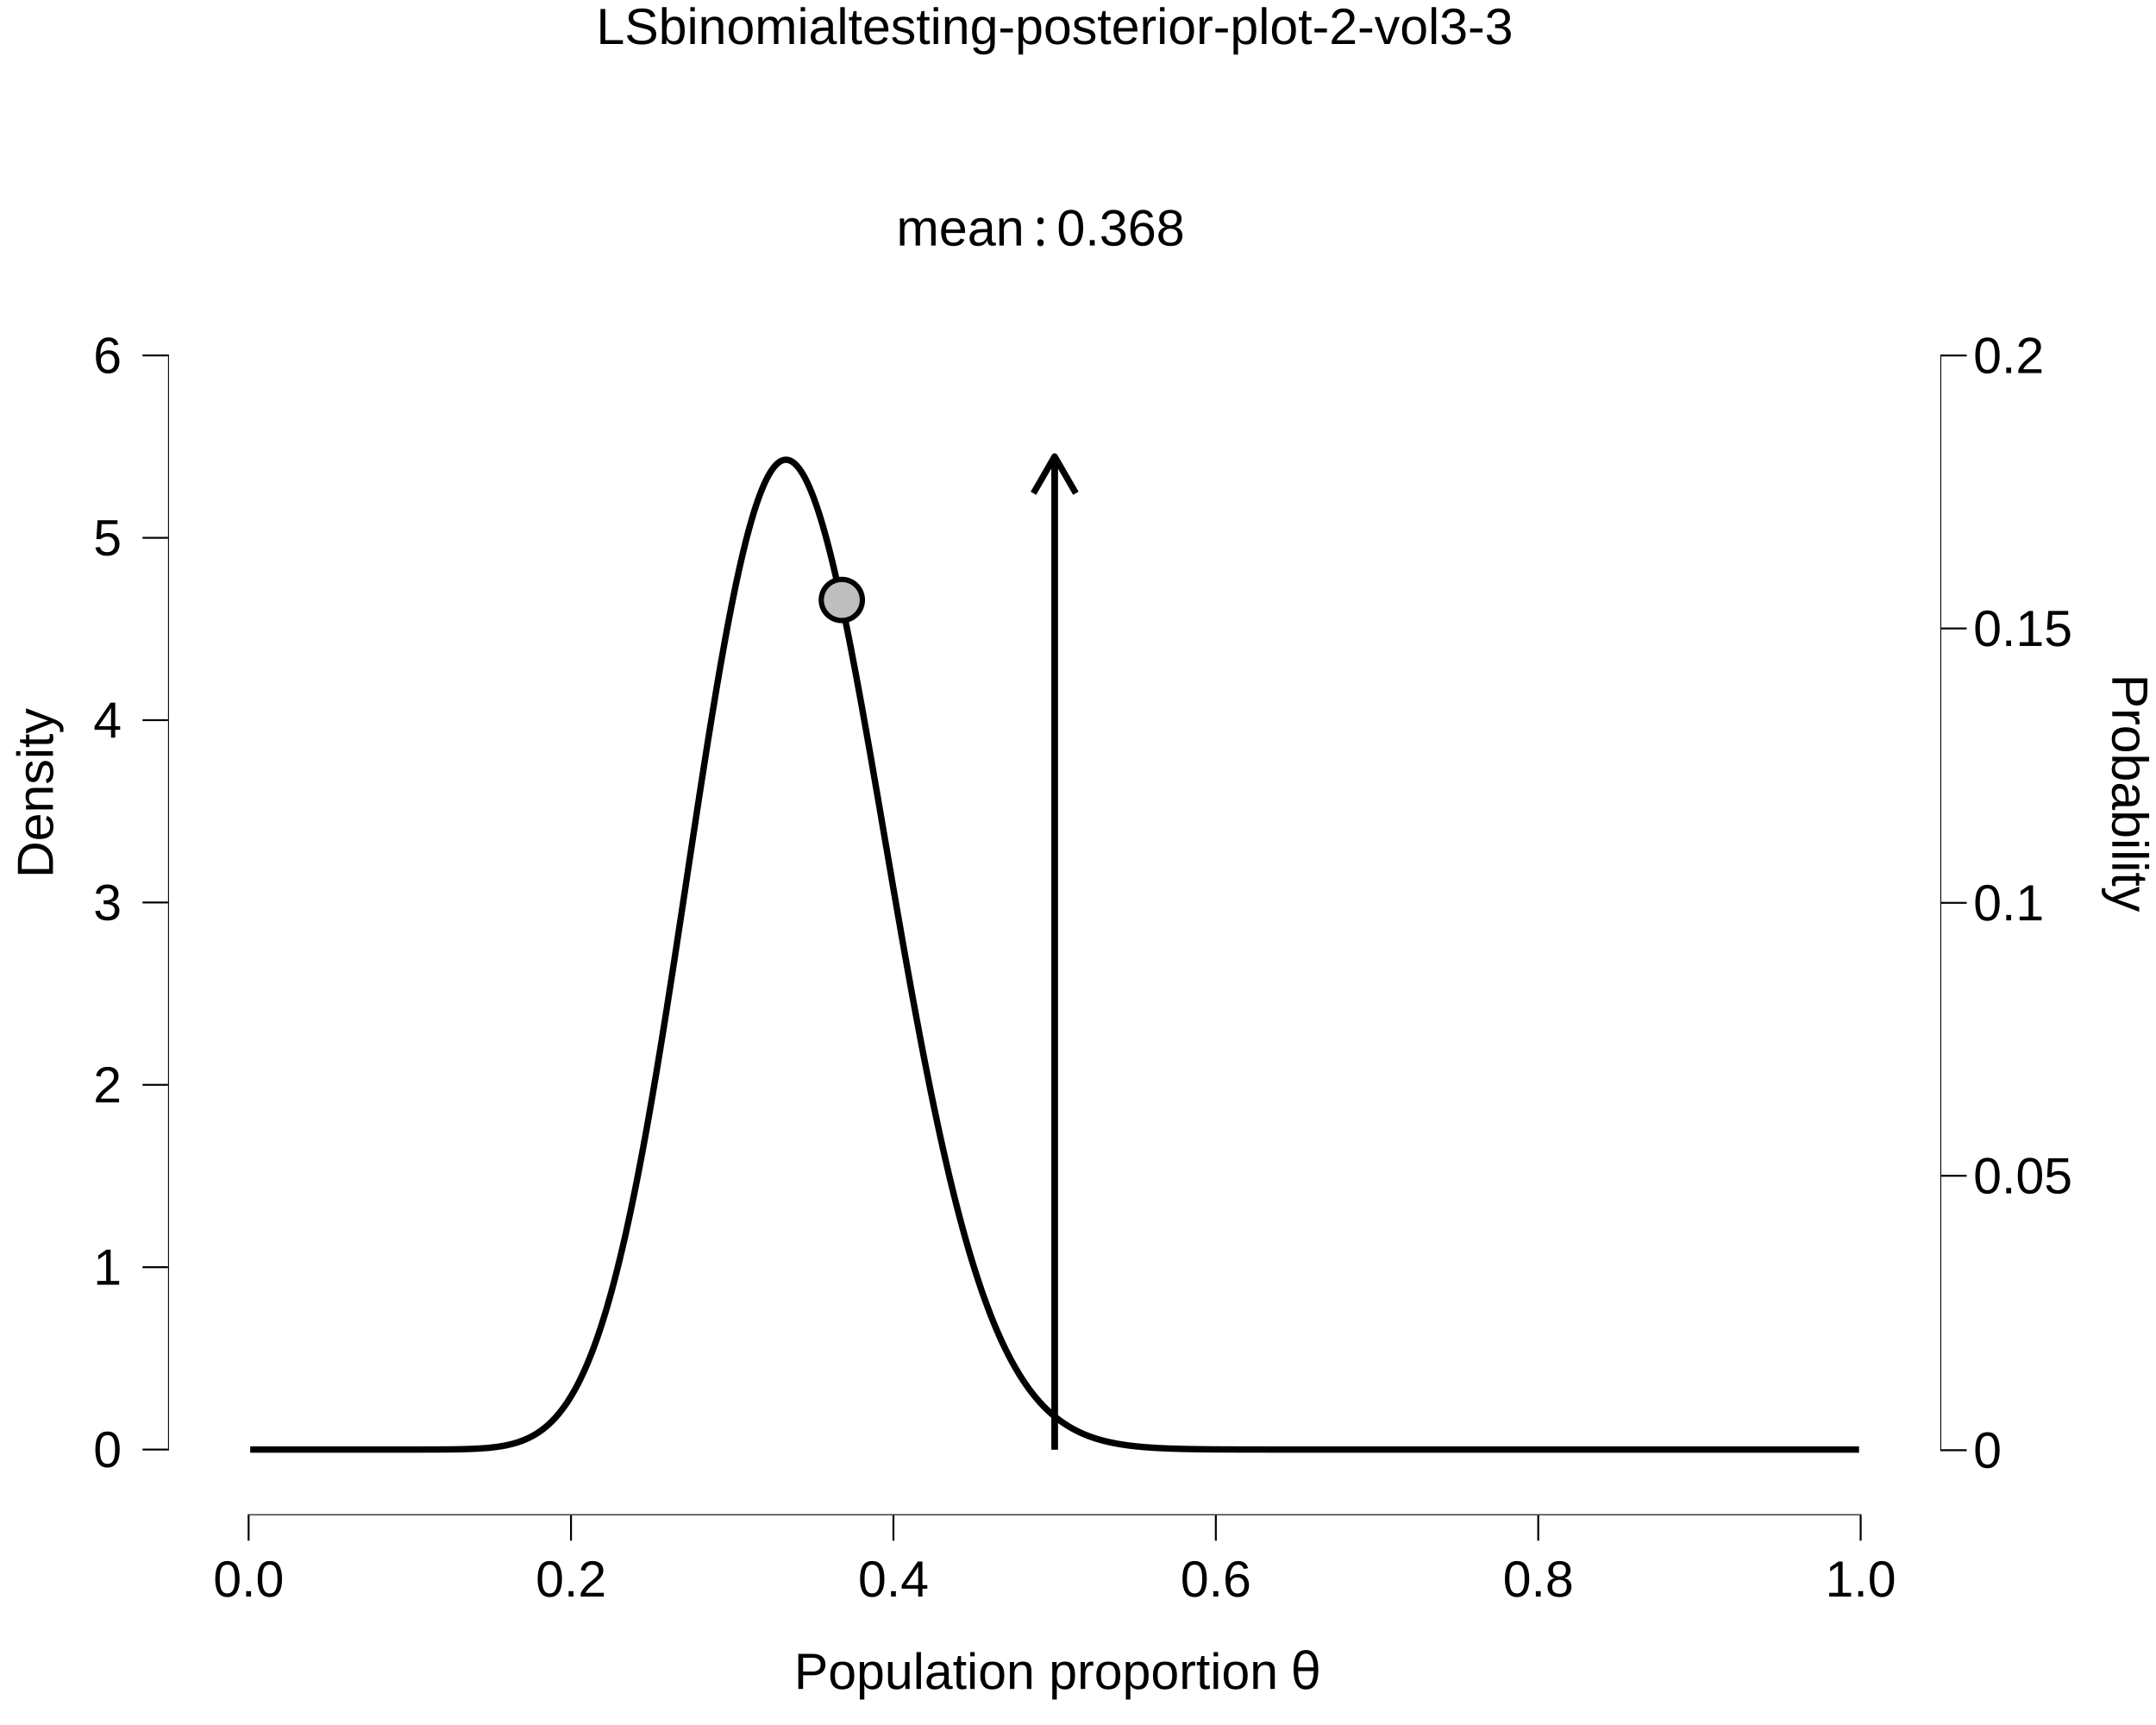
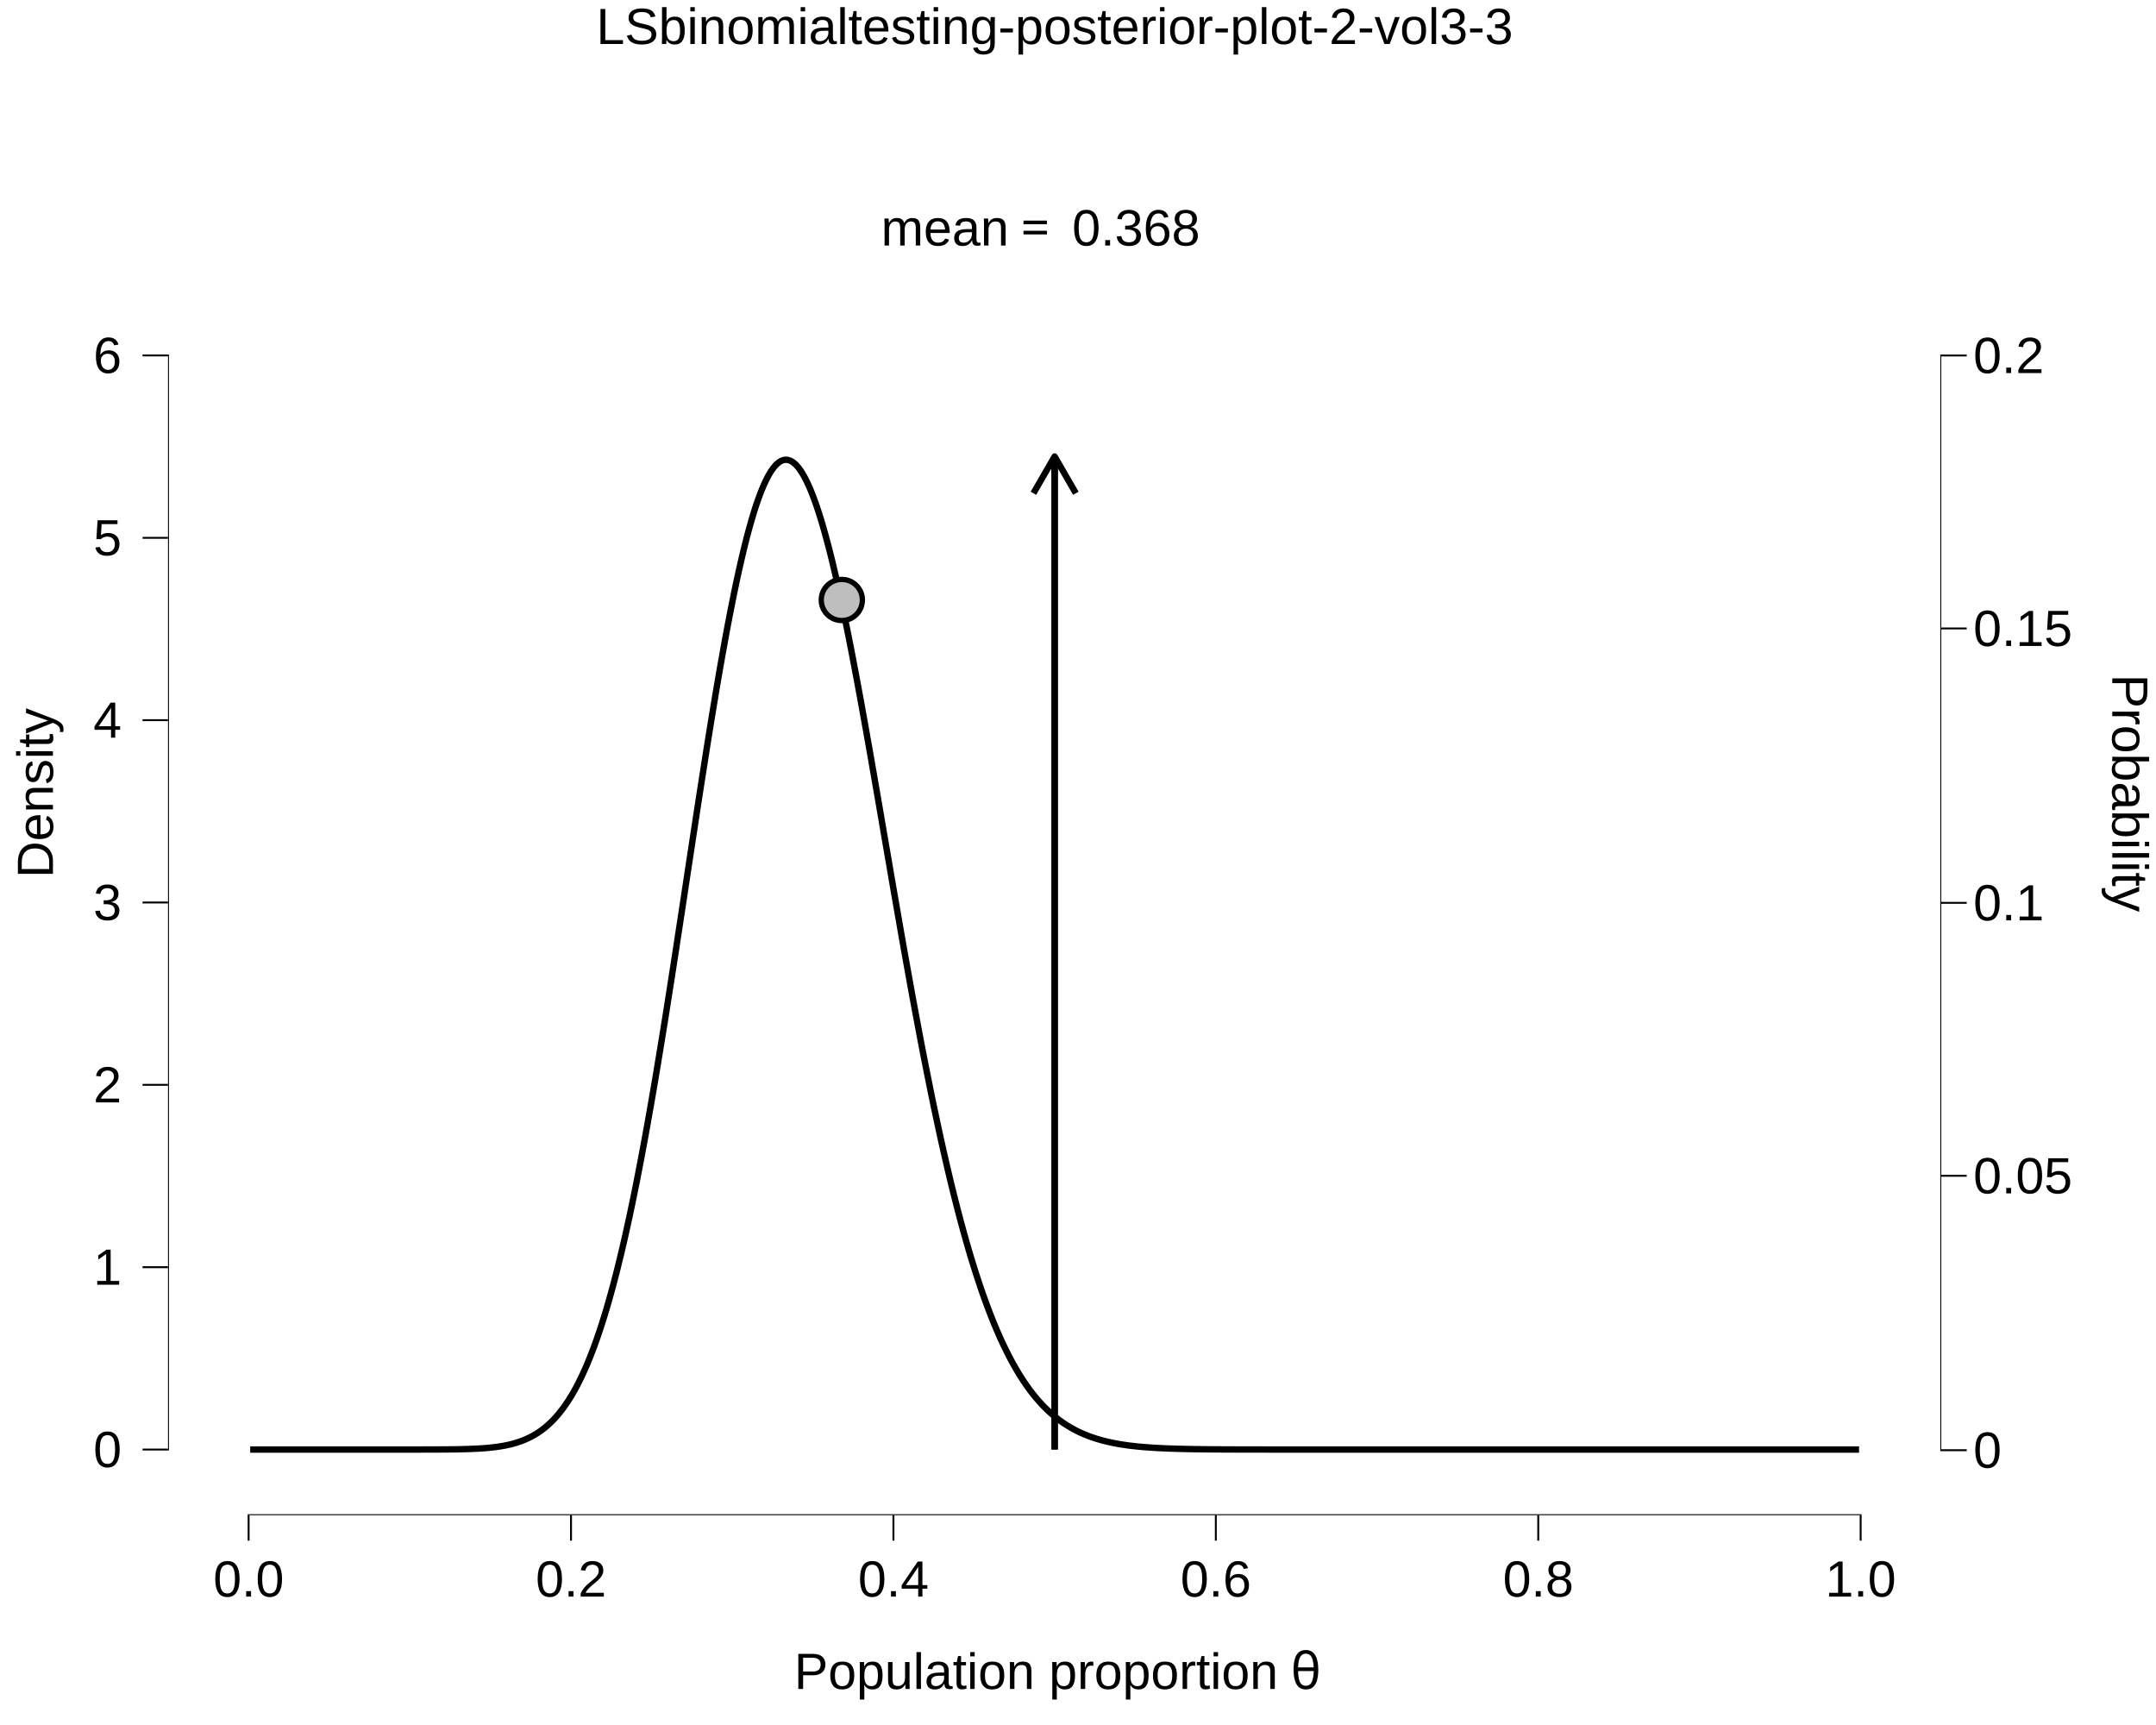
<svg xmlns="http://www.w3.org/2000/svg" viewBox="0 0 720.00 576.00">
  <defs>
    <style type="text/css">
    line, polyline, polygon, path, rect, circle {
      fill: none;
      stroke: #000000;
      stroke-linecap: round;
      stroke-linejoin: round;
      stroke-miterlimit: 10.00;
    }
  </style>
  </defs>
  <rect width="100%" height="100%" style="stroke: none; fill: #FFFFFF;" />
  <rect x="0.00" y="0.00" width="720.00" height="576.00" style="stroke-width: 10.67; stroke: none;" />
  <defs>
    <clipPath id="cpNTYuMTF8NjQ4LjI5fDUwNS45NHwyMy43MA==">
      <rect x="56.11" y="23.70" width="592.18" height="482.24" />
    </clipPath>
  </defs>
  <rect x="56.11" y="23.70" width="592.18" height="482.24" style="stroke-width: 10.67; stroke: none;" clip-path="url(#cpNTYuMTF8NjQ4LjI5fDUwNS45NHwyMy43MA==)" />
  <line x1="352.20" y1="484.02" x2="352.20" y2="152.43" style="stroke-width: 2.13; stroke-linecap: butt;" clip-path="url(#cpNTYuMTF8NjQ4LjI5fDUwNS45NHwyMy43MA==)" />
  <polyline points="359.28,164.71 352.20,152.43 345.11,164.71 " style="stroke-width: 2.13; stroke-linecap: butt;" clip-path="url(#cpNTYuMTF8NjQ4LjI5fDUwNS45NHwyMy43MA==)" />
  <line x1="352.20" y1="484.02" x2="352.20" y2="152.43" style="stroke-width: 2.13; stroke-linecap: butt;" clip-path="url(#cpNTYuMTF8NjQ4LjI5fDUwNS45NHwyMy43MA==)" />
  <polyline points="83.56,484.02 84.10,484.02 84.64,484.02 85.18,484.02 85.71,484.02 86.25,484.02 86.79,484.02 87.33,484.02 87.87,484.02 88.41,484.02 88.94,484.02 89.48,484.02 90.02,484.02 90.56,484.02 91.10,484.02 91.64,484.02 92.17,484.02 92.71,484.02 93.25,484.02 93.79,484.02 94.33,484.02 94.87,484.02 95.40,484.02 95.94,484.02 96.48,484.02 97.02,484.02 97.56,484.02 98.10,484.02 98.64,484.02 99.17,484.02 99.71,484.02 100.25,484.02 100.79,484.02 101.33,484.02 101.87,484.02 102.40,484.02 102.94,484.02 103.48,484.02 104.02,484.02 104.56,484.02 105.10,484.02 105.63,484.02 106.17,484.02 106.71,484.02 107.25,484.02 107.79,484.02 108.33,484.02 108.86,484.02 109.40,484.02 109.94,484.02 110.48,484.02 111.02,484.02 111.56,484.02 112.09,484.02 112.63,484.02 113.17,484.02 113.71,484.02 114.25,484.02 114.79,484.02 115.32,484.02 115.86,484.02 116.40,484.02 116.94,484.02 117.48,484.02 118.02,484.02 118.55,484.02 119.09,484.02 119.63,484.02 120.17,484.02 120.71,484.02 121.25,484.02 121.78,484.02 122.32,484.02 122.86,484.02 123.40,484.02 123.94,484.02 124.48,484.02 125.01,484.02 125.55,484.02 126.09,484.02 126.63,484.02 127.17,484.02 127.71,484.02 128.24,484.02 128.78,484.02 129.32,484.02 129.86,484.02 130.40,484.02 130.94,484.02 131.47,484.02 132.01,484.02 132.55,484.02 133.09,484.02 133.63,484.02 134.17,484.02 134.70,484.02 135.24,484.02 135.78,484.02 136.32,484.02 136.86,484.02 137.40,484.02 137.93,484.02 138.47,484.02 139.01,484.02 139.55,484.02 140.09,484.02 140.63,484.02 141.16,484.01 141.70,484.01 142.24,484.01 142.78,484.01 143.32,484.01 143.86,484.01 144.39,484.01 144.93,484.00 145.47,484.00 146.01,484.00 146.55,484.00 147.09,483.99 147.62,483.99 148.16,483.99 148.70,483.98 149.24,483.98 149.78,483.97 150.32,483.97 150.85,483.96 151.39,483.95 151.93,483.95 152.47,483.94 153.01,483.93 153.55,483.92 154.09,483.91 154.62,483.89 155.16,483.88 155.70,483.86 156.24,483.85 156.78,483.83 157.32,483.81 157.85,483.79 158.39,483.76 158.93,483.74 159.47,483.71 160.01,483.68 160.55,483.65 161.08,483.61 161.62,483.57 162.16,483.53 162.70,483.49 163.24,483.44 163.78,483.38 164.31,483.33 164.85,483.26 165.39,483.20 165.93,483.13 166.47,483.05 167.01,482.97 167.54,482.88 168.08,482.79 168.62,482.69 169.16,482.58 169.70,482.46 170.24,482.34 170.77,482.21 171.31,482.07 171.85,481.92 172.39,481.76 172.93,481.59 173.47,481.41 174.00,481.22 174.54,481.02 175.08,480.80 175.62,480.57 176.16,480.33 176.70,480.08 177.23,479.81 177.77,479.52 178.31,479.22 178.85,478.91 179.39,478.57 179.93,478.22 180.46,477.85 181.00,477.46 181.54,477.05 182.08,476.62 182.62,476.16 183.16,475.69 183.69,475.19 184.23,474.67 184.77,474.12 185.31,473.55 185.85,472.95 186.39,472.33 186.92,471.67 187.46,470.99 188.00,470.28 188.54,469.54 189.08,468.77 189.62,467.96 190.15,467.12 190.69,466.25 191.23,465.35 191.77,464.41 192.31,463.43 192.85,462.42 193.38,461.37 193.92,460.28 194.46,459.15 195.00,457.98 195.54,456.77 196.08,455.52 196.61,454.23 197.15,452.89 197.69,451.52 198.23,450.09 198.77,448.63 199.31,447.12 199.84,445.56 200.38,443.96 200.92,442.31 201.46,440.61 202.00,438.87 202.54,437.08 203.07,435.24 203.61,433.35 204.15,431.41 204.69,429.43 205.23,427.39 205.77,425.31 206.30,423.18 206.84,421.00 207.38,418.76 207.92,416.48 208.46,414.16 209.00,411.78 209.53,409.35 210.07,406.88 210.61,404.36 211.15,401.79 211.69,399.17 212.23,396.51 212.77,393.80 213.30,391.04 213.84,388.24 214.38,385.40 214.92,382.51 215.46,379.58 216.00,376.61 216.53,373.60 217.07,370.55 217.61,367.46 218.15,364.33 218.69,361.17 219.23,357.97 219.76,354.74 220.30,351.48 220.84,348.19 221.38,344.86 221.92,341.51 222.46,338.14 222.99,334.73 223.53,331.31 224.07,327.86 224.61,324.40 225.15,320.91 225.69,317.41 226.22,313.90 226.76,310.37 227.30,306.84 227.84,303.30 228.38,299.75 228.92,296.19 229.45,292.64 229.99,289.08 230.53,285.53 231.07,281.98 231.61,278.43 232.15,274.90 232.68,271.38 233.22,267.87 233.76,264.37 234.30,260.89 234.84,257.44 235.38,254.00 235.91,250.59 236.45,247.21 236.99,243.85 237.53,240.53 238.07,237.24 238.61,233.98 239.14,230.77 239.68,227.59 240.22,224.45 240.76,221.36 241.30,218.32 241.84,215.32 242.37,212.38 242.91,209.48 243.45,206.64 243.99,203.86 244.53,201.14 245.07,198.47 245.60,195.87 246.14,193.34 246.68,190.86 247.22,188.46 247.76,186.12 248.30,183.86 248.83,181.67 249.37,179.55 249.91,177.50 250.45,175.54 250.99,173.65 251.53,171.83 252.06,170.10 252.60,168.45 253.14,166.89 253.68,165.40 254.22,164.00 254.76,162.69 255.29,161.46 255.83,160.32 256.37,159.26 256.91,158.29 257.45,157.41 257.99,156.62 258.52,155.92 259.06,155.31 259.60,154.79 260.14,154.35 260.68,154.01 261.22,153.76 261.75,153.59 262.29,153.52 262.83,153.53 263.37,153.64 263.91,153.83 264.45,154.11 264.98,154.48 265.52,154.93 266.06,155.48 266.60,156.11 267.14,156.82 267.68,157.62 268.22,158.50 268.75,159.46 269.29,160.51 269.83,161.64 270.37,162.84 270.91,164.13 271.45,165.49 271.98,166.93 272.52,168.44 273.06,170.02 273.60,171.68 274.14,173.41 274.68,175.21 275.21,177.07 275.75,179.01 276.29,181.00 276.83,183.06 277.37,185.18 277.91,187.36 278.44,189.60 278.98,191.89 279.52,194.24 280.06,196.64 280.60,199.09 281.14,201.60 281.67,204.14 282.21,206.74 282.75,209.38 283.29,212.06 283.83,214.78 284.37,217.54 284.90,220.33 285.44,223.16 285.98,226.02 286.52,228.92 287.06,231.84 287.60,234.79 288.13,237.76 288.67,240.76 289.21,243.78 289.75,246.82 290.29,249.87 290.83,252.95 291.36,256.03 291.90,259.13 292.44,262.25 292.98,265.37 293.52,268.49 294.06,271.63 294.59,274.77 295.13,277.91 295.67,281.05 296.21,284.19 296.75,287.33 297.29,290.47 297.82,293.60 298.36,296.72 298.90,299.84 299.44,302.95 299.98,306.05 300.52,309.13 301.05,312.21 301.59,315.26 302.13,318.31 302.67,321.33 303.21,324.34 303.75,327.33 304.28,330.30 304.82,333.25 305.36,336.17 305.90,339.08 306.44,341.96 306.98,344.81 307.51,347.64 308.05,350.44 308.59,353.22 309.13,355.97 309.67,358.68 310.21,361.37 310.74,364.03 311.28,366.66 311.82,369.26 312.36,371.83 312.90,374.36 313.44,376.87 313.97,379.33 314.51,381.77 315.05,384.17 315.59,386.54 316.13,388.88 316.67,391.18 317.20,393.44 317.74,395.67 318.28,397.87 318.82,400.03 319.36,402.15 319.90,404.24 320.43,406.30 320.97,408.32 321.51,410.30 322.05,412.25 322.59,414.16 323.13,416.04 323.66,417.88 324.20,419.69 324.74,421.46 325.28,423.20 325.82,424.90 326.36,426.57 326.90,428.20 327.43,429.80 327.97,431.37 328.51,432.90 329.05,434.40 329.59,435.87 330.13,437.30 330.66,438.71 331.20,440.08 331.74,441.42 332.28,442.72 332.82,444.00 333.36,445.25 333.89,446.46 334.43,447.65 334.97,448.81 335.51,449.93 336.05,451.03 336.59,452.11 337.12,453.15 337.66,454.17 338.20,455.16 338.74,456.12 339.28,457.06 339.82,457.97 340.35,458.86 340.89,459.72 341.43,460.56 341.97,461.38 342.51,462.17 343.05,462.94 343.58,463.69 344.12,464.41 344.66,465.11 345.20,465.80 345.74,466.46 346.28,467.10 346.81,467.72 347.35,468.33 347.89,468.91 348.43,469.48 348.97,470.03 349.51,470.56 350.04,471.07 350.58,471.57 351.12,472.05 351.66,472.52 352.20,472.97 352.74,473.40 353.27,473.82 353.81,474.23 354.35,474.62 354.89,475.00 355.43,475.36 355.97,475.71 356.50,476.05 357.04,476.38 357.58,476.70 358.12,477.00 358.66,477.30 359.20,477.58 359.73,477.85 360.27,478.12 360.81,478.37 361.35,478.61 361.89,478.85 362.43,479.07 362.96,479.29 363.50,479.50 364.04,479.70 364.58,479.89 365.12,480.07 365.66,480.25 366.19,480.42 366.73,480.58 367.27,480.74 367.81,480.89 368.35,481.04 368.89,481.17 369.42,481.31 369.96,481.43 370.50,481.56 371.04,481.67 371.58,481.78 372.12,481.89 372.65,481.99 373.19,482.09 373.73,482.19 374.27,482.28 374.81,482.36 375.35,482.44 375.88,482.52 376.42,482.60 376.96,482.67 377.50,482.74 378.04,482.80 378.58,482.86 379.11,482.92 379.65,482.98 380.19,483.03 380.73,483.08 381.27,483.13 381.81,483.18 382.35,483.22 382.88,483.26 383.42,483.30 383.96,483.34 384.50,483.38 385.04,483.41 385.58,483.45 386.11,483.48 386.65,483.51 387.19,483.54 387.73,483.56 388.27,483.59 388.81,483.61 389.34,483.63 389.88,483.66 390.42,483.68 390.96,483.70 391.50,483.71 392.04,483.73 392.57,483.75 393.11,483.76 393.65,483.78 394.19,483.79 394.73,483.81 395.27,483.82 395.80,483.83 396.34,483.84 396.88,483.85 397.42,483.86 397.96,483.87 398.50,483.88 399.03,483.89 399.57,483.90 400.11,483.91 400.65,483.91 401.19,483.92 401.73,483.93 402.26,483.93 402.80,483.94 403.34,483.94 403.88,483.95 404.42,483.95 404.96,483.96 405.49,483.96 406.03,483.96 406.57,483.97 407.11,483.97 407.65,483.97 408.19,483.98 408.72,483.98 409.26,483.98 409.80,483.99 410.34,483.99 410.88,483.99 411.42,483.99 411.95,483.99 412.49,484.00 413.03,484.00 413.57,484.00 414.11,484.00 414.65,484.00 415.18,484.00 415.72,484.00 416.26,484.01 416.80,484.01 417.34,484.01 417.88,484.01 418.41,484.01 418.95,484.01 419.49,484.01 420.03,484.01 420.57,484.01 421.11,484.01 421.64,484.01 422.18,484.01 422.72,484.01 423.26,484.02 423.80,484.02 424.34,484.02 424.87,484.02 425.41,484.02 425.95,484.02 426.49,484.02 427.03,484.02 427.57,484.02 428.10,484.02 428.64,484.02 429.18,484.02 429.72,484.02 430.26,484.02 430.80,484.02 431.33,484.02 431.87,484.02 432.41,484.02 432.95,484.02 433.49,484.02 434.03,484.02 434.56,484.02 435.10,484.02 435.64,484.02 436.18,484.02 436.72,484.02 437.26,484.02 437.79,484.02 438.33,484.02 438.87,484.02 439.41,484.02 439.95,484.02 440.49,484.02 441.03,484.02 441.56,484.02 442.10,484.02 442.64,484.02 443.18,484.02 443.72,484.02 444.26,484.02 444.79,484.02 445.33,484.02 445.87,484.02 446.41,484.02 446.95,484.02 447.49,484.02 448.02,484.02 448.56,484.02 449.10,484.02 449.64,484.02 450.18,484.02 450.72,484.02 451.25,484.02 451.79,484.02 452.33,484.02 452.87,484.02 453.41,484.02 453.95,484.02 454.48,484.02 455.02,484.02 455.56,484.02 456.10,484.02 456.64,484.02 457.18,484.02 457.71,484.02 458.25,484.02 458.79,484.02 459.33,484.02 459.87,484.02 460.41,484.02 460.94,484.02 461.48,484.02 462.02,484.02 462.56,484.02 463.10,484.02 463.64,484.02 464.17,484.02 464.71,484.02 465.25,484.02 465.79,484.02 466.33,484.02 466.87,484.02 467.40,484.02 467.94,484.02 468.48,484.02 469.02,484.02 469.56,484.02 470.10,484.02 470.63,484.02 471.17,484.02 471.71,484.02 472.25,484.02 472.79,484.02 473.33,484.02 473.86,484.02 474.40,484.02 474.94,484.02 475.48,484.02 476.02,484.02 476.56,484.02 477.09,484.02 477.63,484.02 478.17,484.02 478.71,484.02 479.25,484.02 479.79,484.02 480.32,484.02 480.86,484.02 481.40,484.02 481.94,484.02 482.48,484.02 483.02,484.02 483.55,484.02 484.09,484.02 484.63,484.02 485.17,484.02 485.71,484.02 486.25,484.02 486.78,484.02 487.32,484.02 487.86,484.02 488.40,484.02 488.94,484.02 489.48,484.02 490.01,484.02 490.55,484.02 491.09,484.02 491.63,484.02 492.17,484.02 492.71,484.02 493.24,484.02 493.78,484.02 494.32,484.02 494.86,484.02 495.40,484.02 495.94,484.02 496.47,484.02 497.01,484.02 497.55,484.02 498.09,484.02 498.63,484.02 499.17,484.02 499.71,484.02 500.24,484.02 500.78,484.02 501.32,484.02 501.86,484.02 502.40,484.02 502.94,484.02 503.47,484.02 504.01,484.02 504.55,484.02 505.09,484.02 505.63,484.02 506.17,484.02 506.70,484.02 507.24,484.02 507.78,484.02 508.32,484.02 508.86,484.02 509.40,484.02 509.93,484.02 510.47,484.02 511.01,484.02 511.55,484.02 512.09,484.02 512.63,484.02 513.16,484.02 513.70,484.02 514.24,484.02 514.78,484.02 515.32,484.02 515.86,484.02 516.39,484.02 516.93,484.02 517.47,484.02 518.01,484.02 518.55,484.02 519.09,484.02 519.62,484.02 520.16,484.02 520.70,484.02 521.24,484.02 521.78,484.02 522.32,484.02 522.85,484.02 523.39,484.02 523.93,484.02 524.47,484.02 525.01,484.02 525.55,484.02 526.08,484.02 526.62,484.02 527.16,484.02 527.70,484.02 528.24,484.02 528.78,484.02 529.31,484.02 529.85,484.02 530.39,484.02 530.93,484.02 531.47,484.02 532.01,484.02 532.54,484.02 533.08,484.02 533.62,484.02 534.16,484.02 534.70,484.02 535.24,484.02 535.77,484.02 536.31,484.02 536.85,484.02 537.39,484.02 537.93,484.02 538.47,484.02 539.00,484.02 539.54,484.02 540.08,484.02 540.62,484.02 541.16,484.02 541.70,484.02 542.23,484.02 542.77,484.02 543.31,484.02 543.85,484.02 544.39,484.02 544.93,484.02 545.46,484.02 546.00,484.02 546.54,484.02 547.08,484.02 547.62,484.02 548.16,484.02 548.69,484.02 549.23,484.02 549.77,484.02 550.31,484.02 550.85,484.02 551.39,484.02 551.92,484.02 552.46,484.02 553.00,484.02 553.54,484.02 554.08,484.02 554.62,484.02 555.16,484.02 555.69,484.02 556.23,484.02 556.77,484.02 557.31,484.02 557.85,484.02 558.39,484.02 558.92,484.02 559.46,484.02 560.00,484.02 560.54,484.02 561.08,484.02 561.62,484.02 562.15,484.02 562.69,484.02 563.23,484.02 563.77,484.02 564.31,484.02 564.85,484.02 565.38,484.02 565.92,484.02 566.46,484.02 567.00,484.02 567.54,484.02 568.08,484.02 568.61,484.02 569.15,484.02 569.69,484.02 570.23,484.02 570.77,484.02 571.31,484.02 571.84,484.02 572.38,484.02 572.92,484.02 573.46,484.02 574.00,484.02 574.54,484.02 575.07,484.02 575.61,484.02 576.15,484.02 576.69,484.02 577.23,484.02 577.77,484.02 578.30,484.02 578.84,484.02 579.38,484.02 579.92,484.02 580.46,484.02 581.00,484.02 581.53,484.02 582.07,484.02 582.61,484.02 583.15,484.02 583.69,484.02 584.23,484.02 584.76,484.02 585.30,484.02 585.84,484.02 586.38,484.02 586.92,484.02 587.46,484.02 587.99,484.02 588.53,484.02 589.07,484.02 589.61,484.02 590.15,484.02 590.69,484.02 591.22,484.02 591.76,484.02 592.30,484.02 592.84,484.02 593.38,484.02 593.92,484.02 594.45,484.02 594.99,484.02 595.53,484.02 596.07,484.02 596.61,484.02 597.15,484.02 597.68,484.02 598.22,484.02 598.76,484.02 599.30,484.02 599.84,484.02 600.38,484.02 600.91,484.02 601.45,484.02 601.99,484.02 602.53,484.02 603.07,484.02 603.61,484.02 604.14,484.02 604.68,484.02 605.22,484.02 605.76,484.02 606.30,484.02 606.84,484.02 607.37,484.02 607.91,484.02 608.45,484.02 608.99,484.02 609.53,484.02 610.07,484.02 610.60,484.02 611.14,484.02 611.68,484.02 612.22,484.02 612.76,484.02 613.30,484.02 613.84,484.02 614.37,484.02 614.91,484.02 615.45,484.02 615.99,484.02 616.53,484.02 617.07,484.02 617.60,484.02 618.14,484.02 618.68,484.02 619.22,484.02 619.76,484.02 620.30,484.02 620.83,484.02 " style="stroke-width: 2.13; stroke-linecap: butt;" clip-path="url(#cpNTYuMTF8NjQ4LjI5fDUwNS45NHwyMy43MA==)" />
  <circle cx="281.13" cy="200.34" r="5.15pt" style="stroke-width: 1.77; fill: #BEBEBE;" clip-path="url(#cpNTYuMTF8NjQ4LjI5fDUwNS45NHwyMy43MA==)" />
  <g clip-path="url(#cpNTYuMTF8NjQ4LjI5fDUwNS45NHwyMy43MA==)">
-     <text x="299.36" y="81.98" style="font-size: 17.07px; font-family: Liberation Sans;" textLength="42.67px" lengthAdjust="spacingAndGlyphs">mean</text>
+     <text x="294.22" y="81.98" style="font-size: 17.07px; font-family: Liberation Sans;" textLength="42.67px" lengthAdjust="spacingAndGlyphs">mean</text>
  </g>
  <g clip-path="url(#cpNTYuMTF8NjQ4LjI5fDUwNS45NHwyMy43MA==)">
-     <text x="345.19" y="81.98" style="font-size: 17.07px; font-family: Symbola;" textLength="4.55px" lengthAdjust="spacingAndGlyphs">:</text>
+     <text x="340.84" y="81.98" style="font-size: 17.07px; font-family: Symbola;" textLength="13.25px" lengthAdjust="spacingAndGlyphs">=</text>
  </g>
  <g clip-path="url(#cpNTYuMTF8NjQ4LjI5fDUwNS45NHwyMy43MA==)">
-     <text x="352.90" y="81.98" style="font-size: 17.07px; font-family: Liberation Sans;" textLength="52.14px" lengthAdjust="spacingAndGlyphs"> 0.368 </text>
+     <text x="358.04" y="81.98" style="font-size: 17.07px; font-family: Liberation Sans;" textLength="52.14px" lengthAdjust="spacingAndGlyphs"> 0.368 </text>
  </g>
  <line x1="82.70" y1="505.94" x2="621.69" y2="505.94" style="stroke-width: 0.64; stroke-linecap: butt;" clip-path="url(#cpNTYuMTF8NjQ4LjI5fDUwNS45NHwyMy43MA==)" />
  <line x1="56.11" y1="484.34" x2="56.11" y2="118.37" style="stroke-width: 0.64; stroke-linecap: butt;" clip-path="url(#cpNTYuMTF8NjQ4LjI5fDUwNS45NHwyMy43MA==)" />
  <line x1="648.29" y1="484.56" x2="648.29" y2="118.38" style="stroke-width: 0.64; stroke-linecap: butt;" clip-path="url(#cpNTYuMTF8NjQ4LjI5fDUwNS45NHwyMy43MA==)" />
  <rect x="56.11" y="23.70" width="592.18" height="482.24" style="stroke-width: 0.00; stroke: none;" clip-path="url(#cpNTYuMTF8NjQ4LjI5fDUwNS45NHwyMy43MA==)" />
  <defs>
    <clipPath id="cpMC4wMHw3MjAuMDB8NTc2LjAwfDAuMDA=">
      <rect x="0.00" y="0.00" width="720.00" height="576.00" />
    </clipPath>
  </defs>
  <polyline points="56.11,505.94 56.11,23.70 " style="stroke-width: 0.00; stroke: none; stroke-linecap: butt;" clip-path="url(#cpMC4wMHw3MjAuMDB8NTc2LjAwfDAuMDA=)" />
  <g clip-path="url(#cpMC4wMHw3MjAuMDB8NTc2LjAwfDAuMDA=)">
    <text x="31.17" y="489.87" style="font-size: 17.00px; font-family: Liberation Sans;" textLength="9.45px" lengthAdjust="spacingAndGlyphs">0</text>
  </g>
  <g clip-path="url(#cpMC4wMHw3MjAuMDB8NTc2LjAwfDAuMDA=)">
    <text x="31.17" y="428.98" style="font-size: 17.00px; font-family: Liberation Sans;" textLength="9.45px" lengthAdjust="spacingAndGlyphs">1</text>
  </g>
  <g clip-path="url(#cpMC4wMHw3MjAuMDB8NTc2LjAwfDAuMDA=)">
    <text x="31.17" y="368.10" style="font-size: 17.00px; font-family: Liberation Sans;" textLength="9.45px" lengthAdjust="spacingAndGlyphs">2</text>
  </g>
  <g clip-path="url(#cpMC4wMHw3MjAuMDB8NTc2LjAwfDAuMDA=)">
    <text x="31.17" y="307.21" style="font-size: 17.00px; font-family: Liberation Sans;" textLength="9.45px" lengthAdjust="spacingAndGlyphs">3</text>
  </g>
  <g clip-path="url(#cpMC4wMHw3MjAuMDB8NTc2LjAwfDAuMDA=)">
    <text x="31.17" y="246.32" style="font-size: 17.00px; font-family: Liberation Sans;" textLength="9.45px" lengthAdjust="spacingAndGlyphs">4</text>
  </g>
  <g clip-path="url(#cpMC4wMHw3MjAuMDB8NTc2LjAwfDAuMDA=)">
    <text x="31.17" y="185.43" style="font-size: 17.00px; font-family: Liberation Sans;" textLength="9.45px" lengthAdjust="spacingAndGlyphs">5</text>
  </g>
  <g clip-path="url(#cpMC4wMHw3MjAuMDB8NTc2LjAwfDAuMDA=)">
    <text x="31.17" y="124.54" style="font-size: 17.00px; font-family: Liberation Sans;" textLength="9.45px" lengthAdjust="spacingAndGlyphs">6</text>
  </g>
  <polyline points="47.60,484.02 56.11,484.02 " style="stroke-width: 0.64; stroke-linecap: butt;" clip-path="url(#cpMC4wMHw3MjAuMDB8NTc2LjAwfDAuMDA=)" />
  <polyline points="47.60,423.13 56.11,423.13 " style="stroke-width: 0.64; stroke-linecap: butt;" clip-path="url(#cpMC4wMHw3MjAuMDB8NTc2LjAwfDAuMDA=)" />
  <polyline points="47.60,362.24 56.11,362.24 " style="stroke-width: 0.64; stroke-linecap: butt;" clip-path="url(#cpMC4wMHw3MjAuMDB8NTc2LjAwfDAuMDA=)" />
  <polyline points="47.60,301.35 56.11,301.35 " style="stroke-width: 0.64; stroke-linecap: butt;" clip-path="url(#cpMC4wMHw3MjAuMDB8NTc2LjAwfDAuMDA=)" />
  <polyline points="47.60,240.47 56.11,240.47 " style="stroke-width: 0.64; stroke-linecap: butt;" clip-path="url(#cpMC4wMHw3MjAuMDB8NTc2LjAwfDAuMDA=)" />
  <polyline points="47.60,179.58 56.11,179.58 " style="stroke-width: 0.64; stroke-linecap: butt;" clip-path="url(#cpMC4wMHw3MjAuMDB8NTc2LjAwfDAuMDA=)" />
  <polyline points="47.60,118.69 56.11,118.69 " style="stroke-width: 0.64; stroke-linecap: butt;" clip-path="url(#cpMC4wMHw3MjAuMDB8NTc2LjAwfDAuMDA=)" />
  <polyline points="648.29,505.94 648.29,23.70 " style="stroke-width: 0.00; stroke: none; stroke-linecap: butt;" clip-path="url(#cpMC4wMHw3MjAuMDB8NTc2LjAwfDAuMDA=)" />
  <polyline points="648.29,484.24 656.79,484.24 " style="stroke-width: 0.64; stroke-linecap: butt;" clip-path="url(#cpMC4wMHw3MjAuMDB8NTc2LjAwfDAuMDA=)" />
  <polyline points="648.29,392.61 656.79,392.61 " style="stroke-width: 0.64; stroke-linecap: butt;" clip-path="url(#cpMC4wMHw3MjAuMDB8NTc2LjAwfDAuMDA=)" />
  <polyline points="648.29,301.47 656.79,301.47 " style="stroke-width: 0.64; stroke-linecap: butt;" clip-path="url(#cpMC4wMHw3MjAuMDB8NTc2LjAwfDAuMDA=)" />
  <polyline points="648.29,209.85 656.79,209.85 " style="stroke-width: 0.64; stroke-linecap: butt;" clip-path="url(#cpMC4wMHw3MjAuMDB8NTc2LjAwfDAuMDA=)" />
  <polyline points="648.29,118.70 656.79,118.70 " style="stroke-width: 0.64; stroke-linecap: butt;" clip-path="url(#cpMC4wMHw3MjAuMDB8NTc2LjAwfDAuMDA=)" />
  <g clip-path="url(#cpMC4wMHw3MjAuMDB8NTc2LjAwfDAuMDA=)">
    <text x="658.99" y="490.09" style="font-size: 17.00px; font-family: Liberation Sans;" textLength="9.45px" lengthAdjust="spacingAndGlyphs">0</text>
  </g>
  <g clip-path="url(#cpMC4wMHw3MjAuMDB8NTc2LjAwfDAuMDA=)">
    <text x="658.99" y="398.47" style="font-size: 17.00px; font-family: Liberation Sans;" textLength="33.08px" lengthAdjust="spacingAndGlyphs">0.05</text>
  </g>
  <g clip-path="url(#cpMC4wMHw3MjAuMDB8NTc2LjAwfDAuMDA=)">
    <text x="658.99" y="307.32" style="font-size: 17.00px; font-family: Liberation Sans;" textLength="23.62px" lengthAdjust="spacingAndGlyphs">0.1</text>
  </g>
  <g clip-path="url(#cpMC4wMHw3MjAuMDB8NTc2LjAwfDAuMDA=)">
    <text x="658.99" y="215.70" style="font-size: 17.00px; font-family: Liberation Sans;" textLength="33.08px" lengthAdjust="spacingAndGlyphs">0.15</text>
  </g>
  <g clip-path="url(#cpMC4wMHw3MjAuMDB8NTc2LjAwfDAuMDA=)">
    <text x="658.99" y="124.56" style="font-size: 17.00px; font-family: Liberation Sans;" textLength="23.62px" lengthAdjust="spacingAndGlyphs">0.2</text>
  </g>
  <polyline points="56.11,505.94 648.29,505.94 " style="stroke-width: 0.00; stroke: none; stroke-linecap: butt;" clip-path="url(#cpMC4wMHw3MjAuMDB8NTc2LjAwfDAuMDA=)" />
  <polyline points="83.02,514.44 83.02,505.94 " style="stroke-width: 0.64; stroke-linecap: butt;" clip-path="url(#cpMC4wMHw3MjAuMDB8NTc2LjAwfDAuMDA=)" />
  <polyline points="190.69,514.44 190.69,505.94 " style="stroke-width: 0.64; stroke-linecap: butt;" clip-path="url(#cpMC4wMHw3MjAuMDB8NTc2LjAwfDAuMDA=)" />
  <polyline points="298.36,514.44 298.36,505.94 " style="stroke-width: 0.64; stroke-linecap: butt;" clip-path="url(#cpMC4wMHw3MjAuMDB8NTc2LjAwfDAuMDA=)" />
  <polyline points="406.03,514.44 406.03,505.94 " style="stroke-width: 0.64; stroke-linecap: butt;" clip-path="url(#cpMC4wMHw3MjAuMDB8NTc2LjAwfDAuMDA=)" />
  <polyline points="513.70,514.44 513.70,505.94 " style="stroke-width: 0.64; stroke-linecap: butt;" clip-path="url(#cpMC4wMHw3MjAuMDB8NTc2LjAwfDAuMDA=)" />
  <polyline points="621.37,514.44 621.37,505.94 " style="stroke-width: 0.64; stroke-linecap: butt;" clip-path="url(#cpMC4wMHw3MjAuMDB8NTc2LjAwfDAuMDA=)" />
  <g clip-path="url(#cpMC4wMHw3MjAuMDB8NTc2LjAwfDAuMDA=)">
    <text x="71.21" y="533.12" style="font-size: 17.00px; font-family: Liberation Sans;" textLength="23.62px" lengthAdjust="spacingAndGlyphs">0.0</text>
  </g>
  <g clip-path="url(#cpMC4wMHw3MjAuMDB8NTc2LjAwfDAuMDA=)">
    <text x="178.88" y="533.12" style="font-size: 17.00px; font-family: Liberation Sans;" textLength="23.62px" lengthAdjust="spacingAndGlyphs">0.2</text>
  </g>
  <g clip-path="url(#cpMC4wMHw3MjAuMDB8NTc2LjAwfDAuMDA=)">
    <text x="286.55" y="533.12" style="font-size: 17.00px; font-family: Liberation Sans;" textLength="23.62px" lengthAdjust="spacingAndGlyphs">0.4</text>
  </g>
  <g clip-path="url(#cpMC4wMHw3MjAuMDB8NTc2LjAwfDAuMDA=)">
    <text x="394.22" y="533.12" style="font-size: 17.00px; font-family: Liberation Sans;" textLength="23.62px" lengthAdjust="spacingAndGlyphs">0.6</text>
  </g>
  <g clip-path="url(#cpMC4wMHw3MjAuMDB8NTc2LjAwfDAuMDA=)">
    <text x="501.89" y="533.12" style="font-size: 17.00px; font-family: Liberation Sans;" textLength="23.62px" lengthAdjust="spacingAndGlyphs">0.8</text>
  </g>
  <g clip-path="url(#cpMC4wMHw3MjAuMDB8NTc2LjAwfDAuMDA=)">
    <text x="609.56" y="533.12" style="font-size: 17.00px; font-family: Liberation Sans;" textLength="23.62px" lengthAdjust="spacingAndGlyphs">1.0</text>
  </g>
  <g clip-path="url(#cpMC4wMHw3MjAuMDB8NTc2LjAwfDAuMDA=)">
    <text x="265.21" y="563.96" style="font-size: 17.00px; font-family: Liberation Sans;" textLength="161.59px" lengthAdjust="spacingAndGlyphs">Population proportion</text>
  </g>
  <g clip-path="url(#cpMC4wMHw3MjAuMDB8NTc2LjAwfDAuMDA=)">
    <text x="426.80" y="563.96" style="font-size: 17.00px; font-family: Symbola;" textLength="4.25px" lengthAdjust="spacingAndGlyphs"> </text>
  </g>
  <g clip-path="url(#cpMC4wMHw3MjAuMDB8NTc2LjAwfDAuMDA=)">
    <text x="431.05" y="563.96" style="font-size: 17.00px; font-family: Symbola;" textLength="8.14px" lengthAdjust="spacingAndGlyphs">θ</text>
  </g>
  <g clip-path="url(#cpMC4wMHw3MjAuMDB8NTc2LjAwfDAuMDA=)">
    <text transform="translate(17.68,293.17) rotate(-90)" style="font-size: 17.00px; font-family: Liberation Sans;" textLength="56.69px" lengthAdjust="spacingAndGlyphs">Density</text>
  </g>
  <g clip-path="url(#cpMC4wMHw3MjAuMDB8NTc2LjAwfDAuMDA=)">
    <text transform="translate(705.40,225.13) rotate(90)" style="font-size: 17.00px; font-family: Liberation Sans;" textLength="79.38px" lengthAdjust="spacingAndGlyphs">Probability</text>
  </g>
  <g clip-path="url(#cpMC4wMHw3MjAuMDB8NTc2LjAwfDAuMDA=)">
    <text x="199.15" y="14.69" style="font-size: 17.00px; font-family: Liberation Sans;" textLength="306.09px" lengthAdjust="spacingAndGlyphs">LSbinomialtesting-posterior-plot-2-vol3-3</text>
  </g>
</svg>
